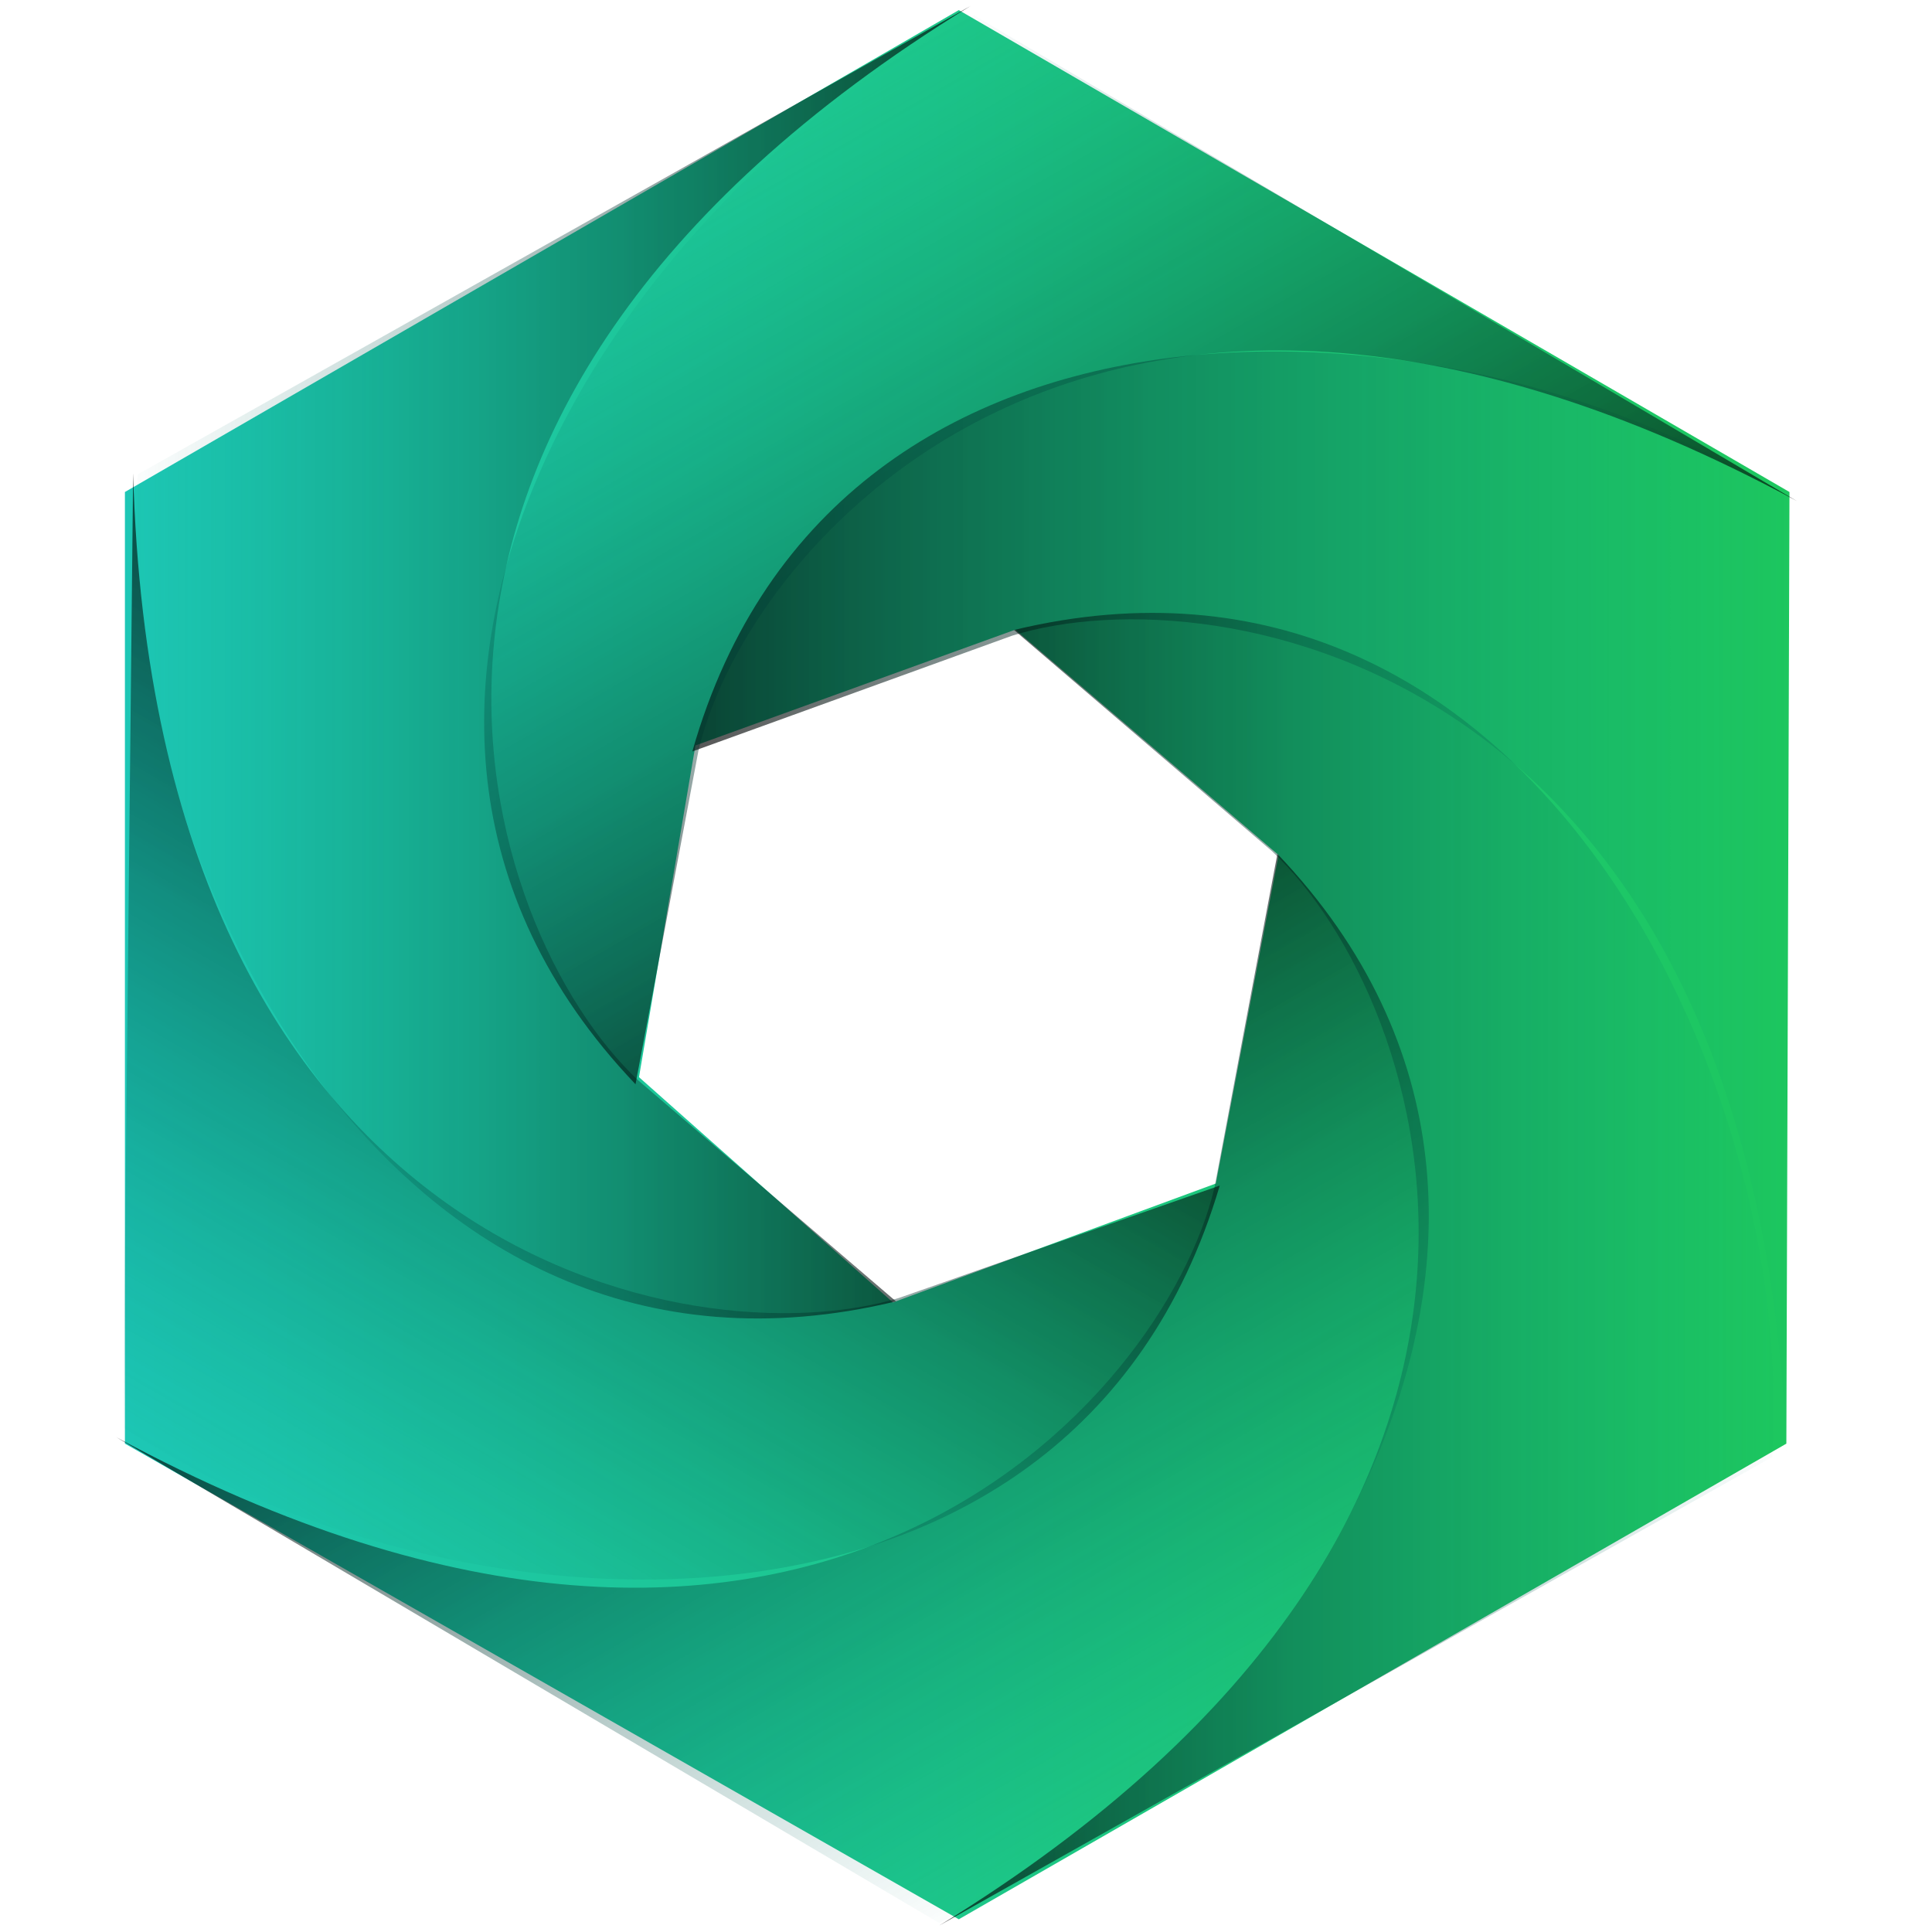
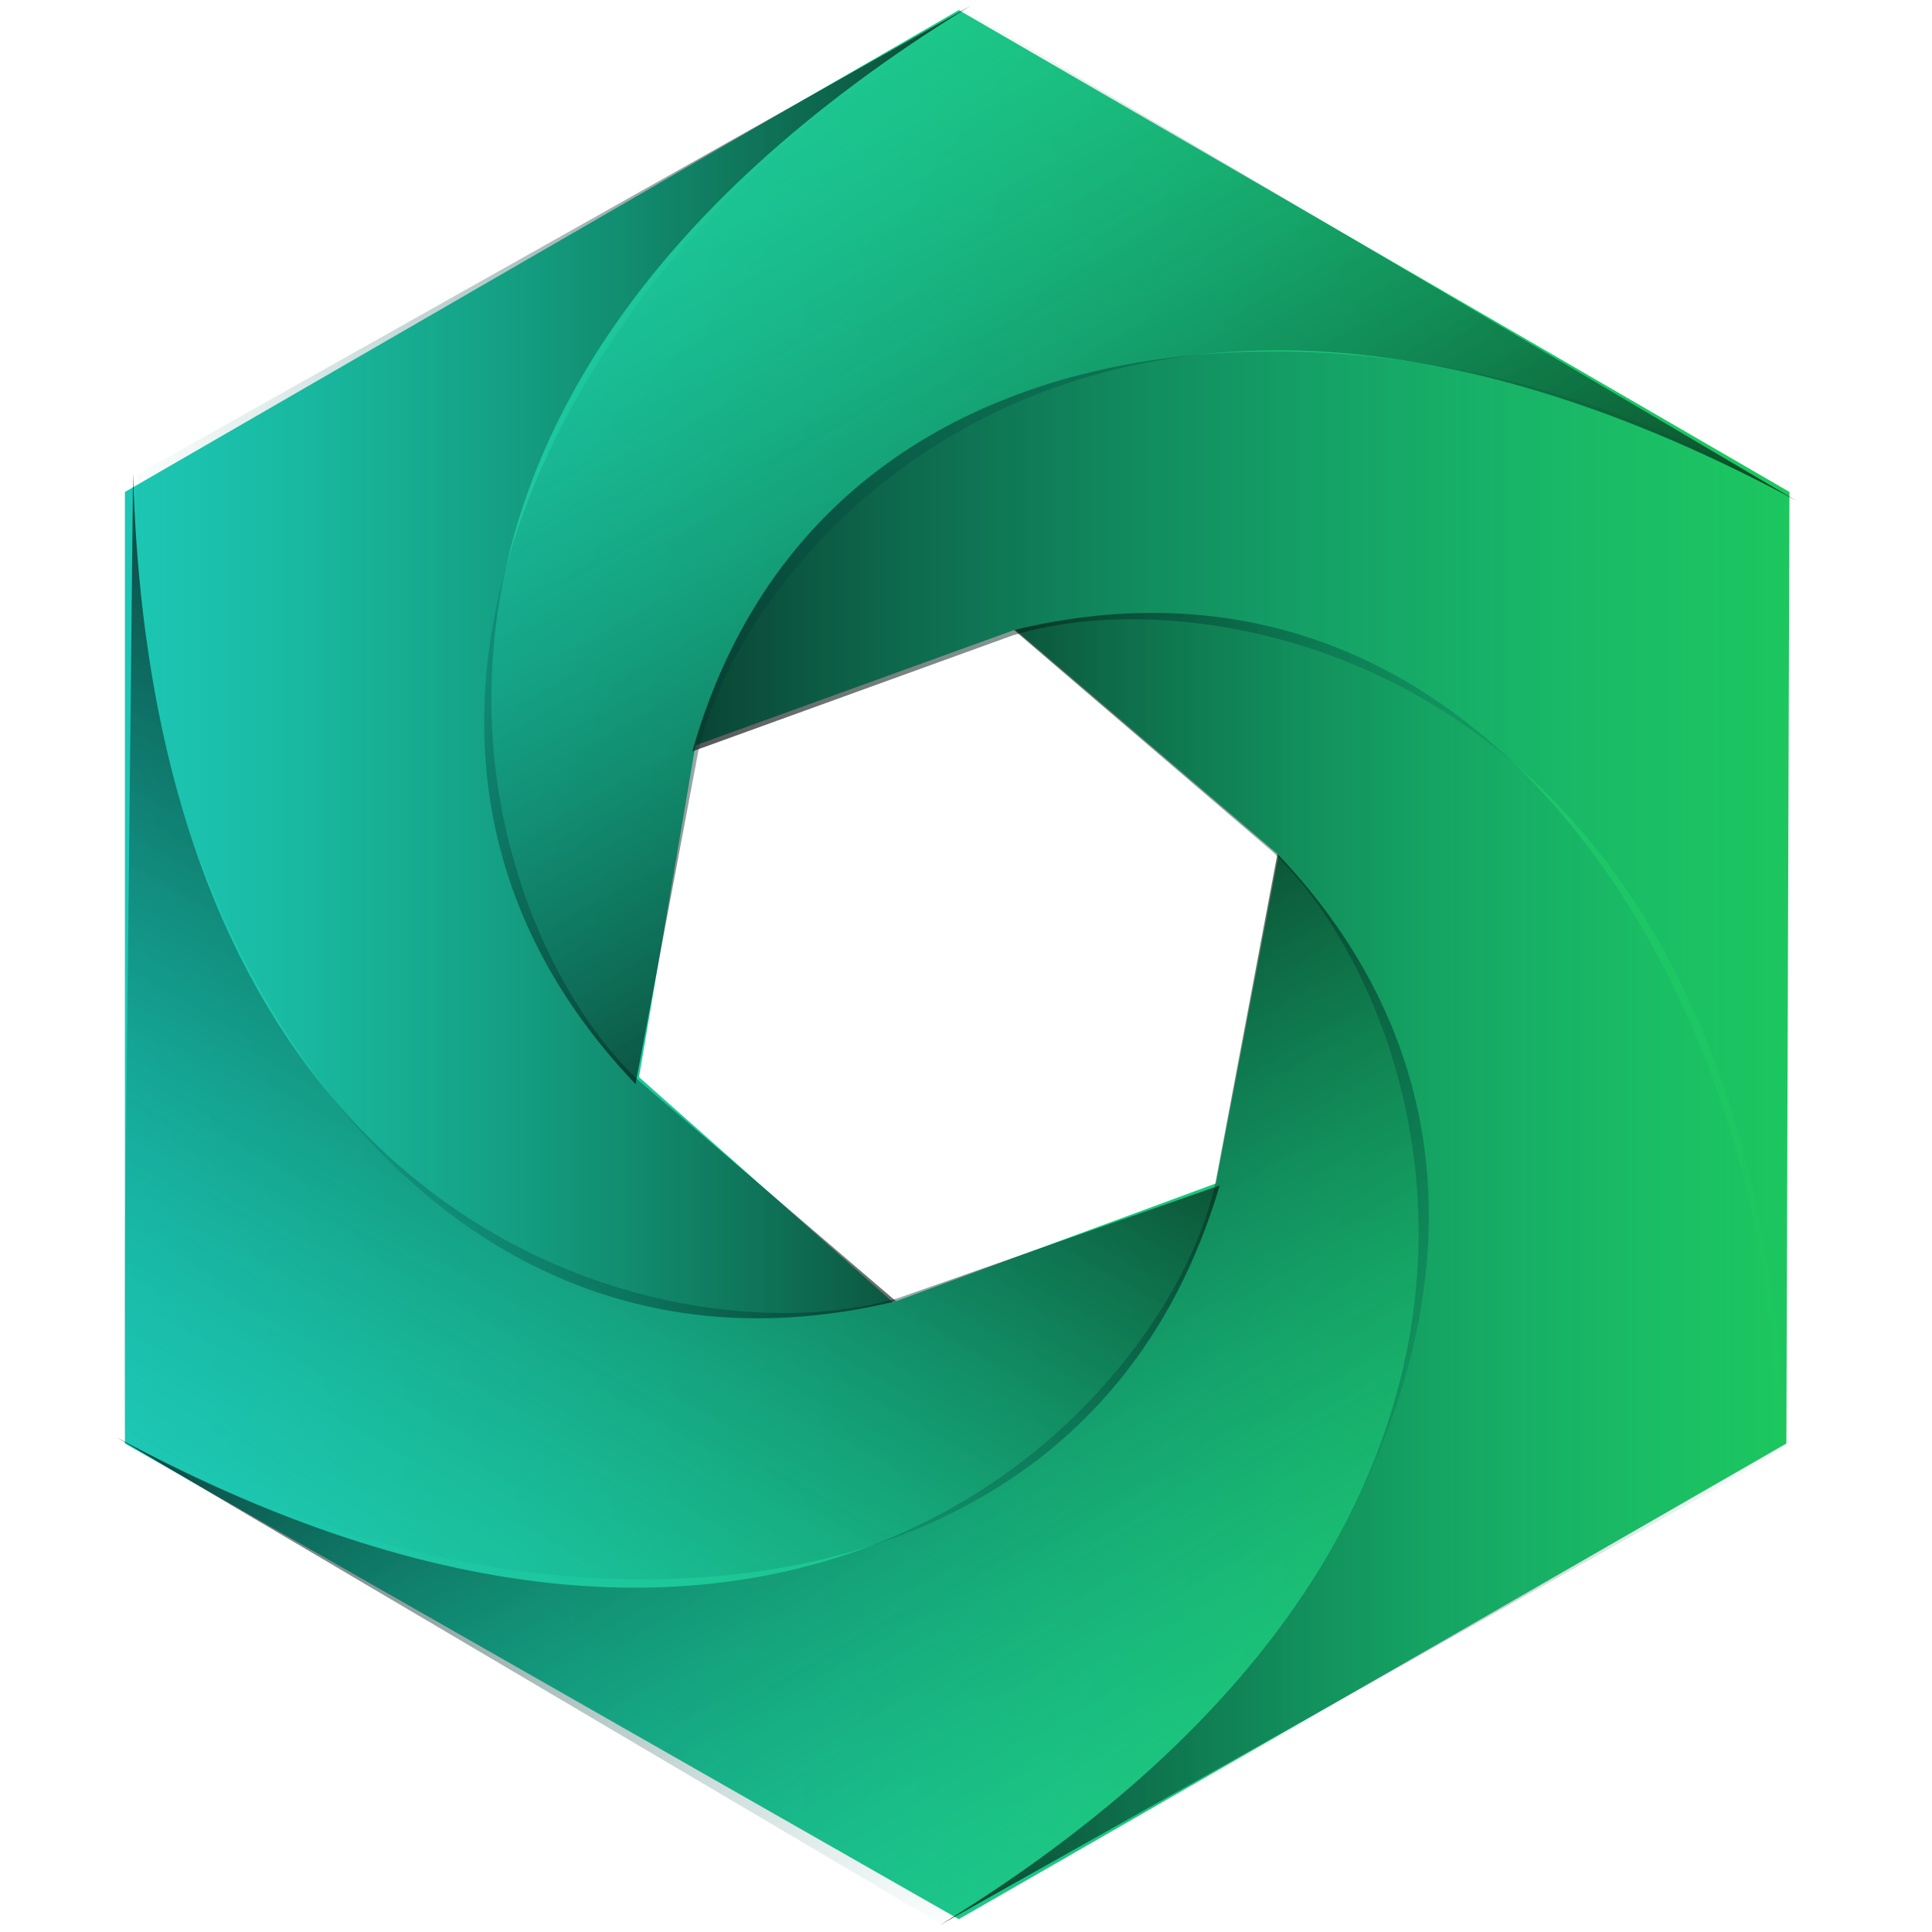
- <svg xmlns="http://www.w3.org/2000/svg" xmlns:xlink="http://www.w3.org/1999/xlink" width="512.0px" height="512.0px" viewBox="0 0 128.0 128.0" version="1.1" id="SVGRoot" xml:space="preserve">
-   <defs id="defs1180">
-     <linearGradient xlink:href="#linearGradient10235" id="linearGradient10237" x1="10.018" y1="137.975" x2="202.286" y2="137.975" gradientUnits="userSpaceOnUse" gradientTransform="matrix(0.5202524,0,0,0.5202524,42.36135,54.35332)" />
-     <linearGradient id="linearGradient10235">
-       <stop style="stop-color:#1dc7b5;stop-opacity:1;" offset="0" id="stop10231" />
-       <stop style="stop-color:#1dc75e;stop-opacity:1;" offset="1" id="stop10233" />
+ <svg xmlns="http://www.w3.org/2000/svg" xmlns:xlink="http://www.w3.org/1999/xlink" id="SVGRoot" width="512px" height="512px" version="1.1" viewBox="0 0 128 128" xml:space="preserve">
+   <defs>
+     <linearGradient id="linearGradient10237" x1="10.018" x2="202.29" y1="137.98" y2="137.98" gradientTransform="matrix(.52025 0 0 .52025 42.361 54.353)" gradientUnits="userSpaceOnUse">
+       <stop stop-color="#1dc7b5" offset="0" />
+       <stop stop-color="#1dc75e" offset="1" />
    </linearGradient>
-     <linearGradient xlink:href="#linearGradient10042" id="linearGradient9232" x1="75.556" y1="129.657" x2="201.924" y2="129.657" gradientUnits="userSpaceOnUse" gradientTransform="matrix(0.5202524,0,0,0.5202524,42.36135,54.90392)" />
+     <linearGradient id="linearGradient9232" x1="75.556" x2="201.92" y1="129.66" y2="129.66" gradientTransform="matrix(.52025 0 0 .52025 42.361 54.904)" gradientUnits="userSpaceOnUse" xlink:href="#linearGradient10042" />
    <linearGradient id="linearGradient10042">
-       <stop style="stop-color:#000000;stop-opacity:1;" offset="0" id="stop10040" />
-       <stop style="stop-color:#00786c;stop-opacity:0.024;" offset="1" id="stop10038" />
+       <stop offset="0" />
+       <stop stop-color="#00786c" stop-opacity=".024" offset="1" />
    </linearGradient>
-     <linearGradient xlink:href="#linearGradient10042" id="linearGradient9304" x1="104.123" y1="173.471" x2="200.517" y2="173.471" gradientUnits="userSpaceOnUse" gradientTransform="matrix(0.5202524,0,0,0.5202524,42.34255,54.21807)" />
-     <linearGradient xlink:href="#linearGradient10042" id="linearGradient10097" gradientUnits="userSpaceOnUse" x1="104.123" y1="173.471" x2="200.517" y2="173.471" gradientTransform="matrix(0.2601262,0.4505518,-0.4505518,0.2601262,132.3313,42.78283)" />
-     <linearGradient xlink:href="#linearGradient10042" id="linearGradient10151" gradientUnits="userSpaceOnUse" gradientTransform="matrix(-0.2601262,0.4505518,-0.4505518,-0.2601262,187.5253,114.5172)" x1="104.123" y1="173.471" x2="200.517" y2="173.471" />
-     <linearGradient xlink:href="#linearGradient10042" id="linearGradient10205" gradientUnits="userSpaceOnUse" gradientTransform="matrix(-0.5202524,0,0,-0.5202524,152.5667,198.1722)" x1="104.123" y1="173.471" x2="200.517" y2="173.471" />
-     <linearGradient xlink:href="#linearGradient10042" id="linearGradient10228" gradientUnits="userSpaceOnUse" gradientTransform="matrix(-0.2601262,-0.4505518,0.4505518,-0.2601262,62.7532,210.0162)" x1="104.123" y1="173.471" x2="200.517" y2="173.471" />
+     <linearGradient id="linearGradient9304" x1="104.12" x2="200.52" y1="173.47" y2="173.47" gradientTransform="matrix(.52025 0 0 .52025 42.343 54.218)" gradientUnits="userSpaceOnUse" xlink:href="#linearGradient10042" />
+     <linearGradient id="linearGradient10097" x1="104.12" x2="200.52" y1="173.47" y2="173.47" gradientTransform="matrix(.26013 .45055 -.45055 .26013 132.33 42.783)" gradientUnits="userSpaceOnUse" xlink:href="#linearGradient10042" />
+     <linearGradient id="linearGradient10151" x1="104.12" x2="200.52" y1="173.47" y2="173.47" gradientTransform="matrix(-.26013 .45055 -.45055 -.26013 187.53 114.52)" gradientUnits="userSpaceOnUse" xlink:href="#linearGradient10042" />
+     <linearGradient id="linearGradient10205" x1="104.12" x2="200.52" y1="173.47" y2="173.47" gradientTransform="matrix(-.52025 0 0 -.52025 152.57 198.17)" gradientUnits="userSpaceOnUse" xlink:href="#linearGradient10042" />
+     <linearGradient id="linearGradient10228" x1="104.12" x2="200.52" y1="173.47" y2="173.47" gradientTransform="matrix(-.26013 -.45055 .45055 -.26013 62.753 210.02)" gradientUnits="userSpaceOnUse" xlink:href="#linearGradient10042" />
  </defs>
-   <g id="layer1">
-     <circle style="opacity:0;fill:#001313;fill-opacity:1;stroke-width:0.28" id="path3962" cx="64.51" cy="62.02" r="87.45" />
-     <g id="g16590" transform="matrix(1.102496,0,0,1.100538,-44.17173,-74.90406)">
-       <path id="path7897" style="fill:url(#linearGradient10237);fill-opacity:1;stroke:none;stroke-width:0.138px;stroke-linecap:butt;stroke-linejoin:miter;stroke-opacity:1" d="M 97.683,68.67 47.572,97.68 v 57.289 l 50.111,28.633 49.73,-28.633 0.187,-57.289 z m 3.388,37.3 15.826,13.562 -3.77,19.778 -19.401,7.158 -15.262,-13.562 3.392,-19.969 z" />
-       <path style="opacity:0.659;fill:url(#linearGradient9232);fill-opacity:1;stroke:none;stroke-width:0.138px;stroke-linecap:butt;stroke-linejoin:miter;stroke-opacity:1" d="M 81.669,113.301 C 90.292,82.882 128.262,85.539 147.413,98.042 v 57.455 c -1.798,-47.199 -34.12,-53.048 -46.529,-49.166 z" id="path7901" />
-       <path style="opacity:0.659;fill:url(#linearGradient9304);fill-opacity:1;stroke:none;stroke-width:0.138px;stroke-linecap:butt;stroke-linejoin:miter;stroke-opacity:1" d="m 101.001,105.986 c 30.734,-7.421 47.059,26.964 45.567,49.786 l -50.056,28.205 c 40.237,-24.737 29.466,-55.767 19.993,-64.673 z" id="path7901-3" />
-       <path style="opacity:0.659;fill:url(#linearGradient10097);fill-opacity:1;stroke:none;stroke-width:0.138px;stroke-linecap:butt;stroke-linejoin:miter;stroke-opacity:1" d="m 116.828,119.466 c 21.794,22.906 0.178,54.237 -20.333,64.355 L 47.042,154.575 c 41.541,22.478 63.029,-2.365 66.005,-15.022 z" id="path7901-3-9" />
-       <path style="opacity:0.659;fill:url(#linearGradient10151);fill-opacity:1;stroke:none;stroke-width:0.138px;stroke-linecap:butt;stroke-linejoin:miter;stroke-opacity:1" d="m 113.364,139.433 c -8.941,30.327 -46.881,27.272 -65.9,14.569 l 0.602,-57.452 c 1.304,47.215 33.563,53.402 46.012,49.651 z" id="path7901-3-9-7" />
-       <path style="opacity:0.659;fill:url(#linearGradient10205);fill-opacity:1;stroke:none;stroke-width:0.138px;stroke-linecap:butt;stroke-linejoin:miter;stroke-opacity:1" d="M 93.908,146.405 C 63.174,153.825 46.849,119.44 48.341,96.618 L 98.397,68.414 C 58.159,93.15 68.93,124.181 78.404,133.086 Z" id="path7901-3-9-7-3" />
-       <path style="opacity:0.659;fill:url(#linearGradient10228);fill-opacity:1;stroke:none;stroke-width:0.138px;stroke-linecap:butt;stroke-linejoin:miter;stroke-opacity:1" d="M 78.256,133.333 C 56.462,110.426 78.078,79.096 98.589,68.977 l 49.454,29.247 C 106.501,75.746 85.013,100.589 82.038,113.246 Z" id="path7901-3-9-7-6" />
-       <path style="fill:none;stroke:none;stroke-width:0.138px;stroke-linecap:butt;stroke-linejoin:miter;stroke-opacity:1" d="M 81.863,112.903 C 87.728,88.484 118.519,81.183 147.614,97.698" id="path9087" />
-       <path style="fill:none;stroke:none;stroke-width:0.138px;stroke-linecap:butt;stroke-linejoin:miter;stroke-opacity:1" d="m 101.084,105.963 c 24.08,-7.13 45.799,15.885 46.043,49.34" id="path9087-6" />
-       <path style="fill:none;stroke:none;stroke-width:0.138px;stroke-linecap:butt;stroke-linejoin:miter;stroke-opacity:1" d="m 116.917,119.551 c 18.215,17.289 9.143,47.605 -19.708,64.545" id="path9087-7" />
-       <path style="fill:none;stroke:none;stroke-width:0.138px;stroke-linecap:butt;stroke-linejoin:miter;stroke-opacity:1" d="m 113.126,139.324 c -5.865,24.419 -36.656,31.721 -65.751,15.205" id="path9087-7-5" />
-       <path style="fill:none;stroke:none;stroke-width:0.138px;stroke-linecap:butt;stroke-linejoin:miter;stroke-opacity:1" d="M 93.89,146.512 C 69.81,153.642 48.091,130.627 47.847,97.172" id="path9087-7-5-3" />
-       <path style="fill:none;stroke:none;stroke-width:0.138px;stroke-linecap:butt;stroke-linejoin:miter;stroke-opacity:1" d="M 78.537,132.972 C 60.322,115.683 69.394,85.366 98.244,68.427" id="path9087-7-5-3-5" />
+   <circle cx="64.51" cy="62.02" r="87.45" opacity="0" stroke-width=".28" />
+   <g transform="matrix(1.1025 0 0 1.1005 -44.172 -74.904)">
+     <g>
+       <path d="m97.683 68.67-50.111 29.01v57.289l50.111 28.633 49.73-28.633 0.187-57.289zm3.389 37.3 15.826 13.562-3.77 19.778-19.401 7.158-15.262-13.562 3.392-19.969z" fill="url(#linearGradient10237)" />
+       <path d="m81.669 113.3c8.623-30.419 46.593-27.762 65.744-15.259v57.455c-1.798-47.198-34.12-53.048-46.529-49.166z" fill="url(#linearGradient9232)" opacity=".659" />
+       <path d="m101 105.99c30.734-7.421 47.059 26.964 45.567 49.786l-50.056 28.205c40.237-24.737 29.466-55.767 19.993-64.673z" fill="url(#linearGradient9304)" opacity=".659" />
+       <path d="m116.83 119.47c21.794 22.906 0.178 54.237-20.333 64.355l-49.454-29.247c41.541 22.478 63.029-2.365 66.005-15.022z" fill="url(#linearGradient10097)" opacity=".659" />
+       <path d="m113.36 139.43c-8.941 30.327-46.881 27.272-65.9 14.569l0.602-57.452c1.304 47.215 33.563 53.402 46.012 49.651z" fill="url(#linearGradient10151)" opacity=".659" />
+       <path d="m93.908 146.4c-30.734 7.421-47.059-26.964-45.567-49.786l50.056-28.205c-40.237 24.737-29.466 55.767-19.993 64.673z" fill="url(#linearGradient10205)" opacity=".659" />
+       <path d="m78.256 133.33c-21.794-22.906-0.178-54.237 20.333-64.355l49.454 29.247c-41.541-22.478-63.029 2.365-66.005 15.022z" fill="url(#linearGradient10228)" opacity=".659" />
+     </g>
+     <g fill="none">
+       <path d="m81.863 112.9c5.865-24.419 36.656-31.721 65.751-15.205" />
+       <path d="m101.08 105.96c24.08-7.13 45.799 15.885 46.043 49.34" />
+       <path d="m116.92 119.55c18.215 17.289 9.143 47.605-19.708 64.545" />
+       <path d="m113.13 139.32c-5.865 24.419-36.656 31.721-65.751 15.205" />
+       <path d="m93.89 146.51c-24.08 7.13-45.799-15.885-46.043-49.34" />
+       <path d="m78.537 132.97c-18.215-17.289-9.143-47.605 19.708-64.545" />
    </g>
  </g>
</svg>
